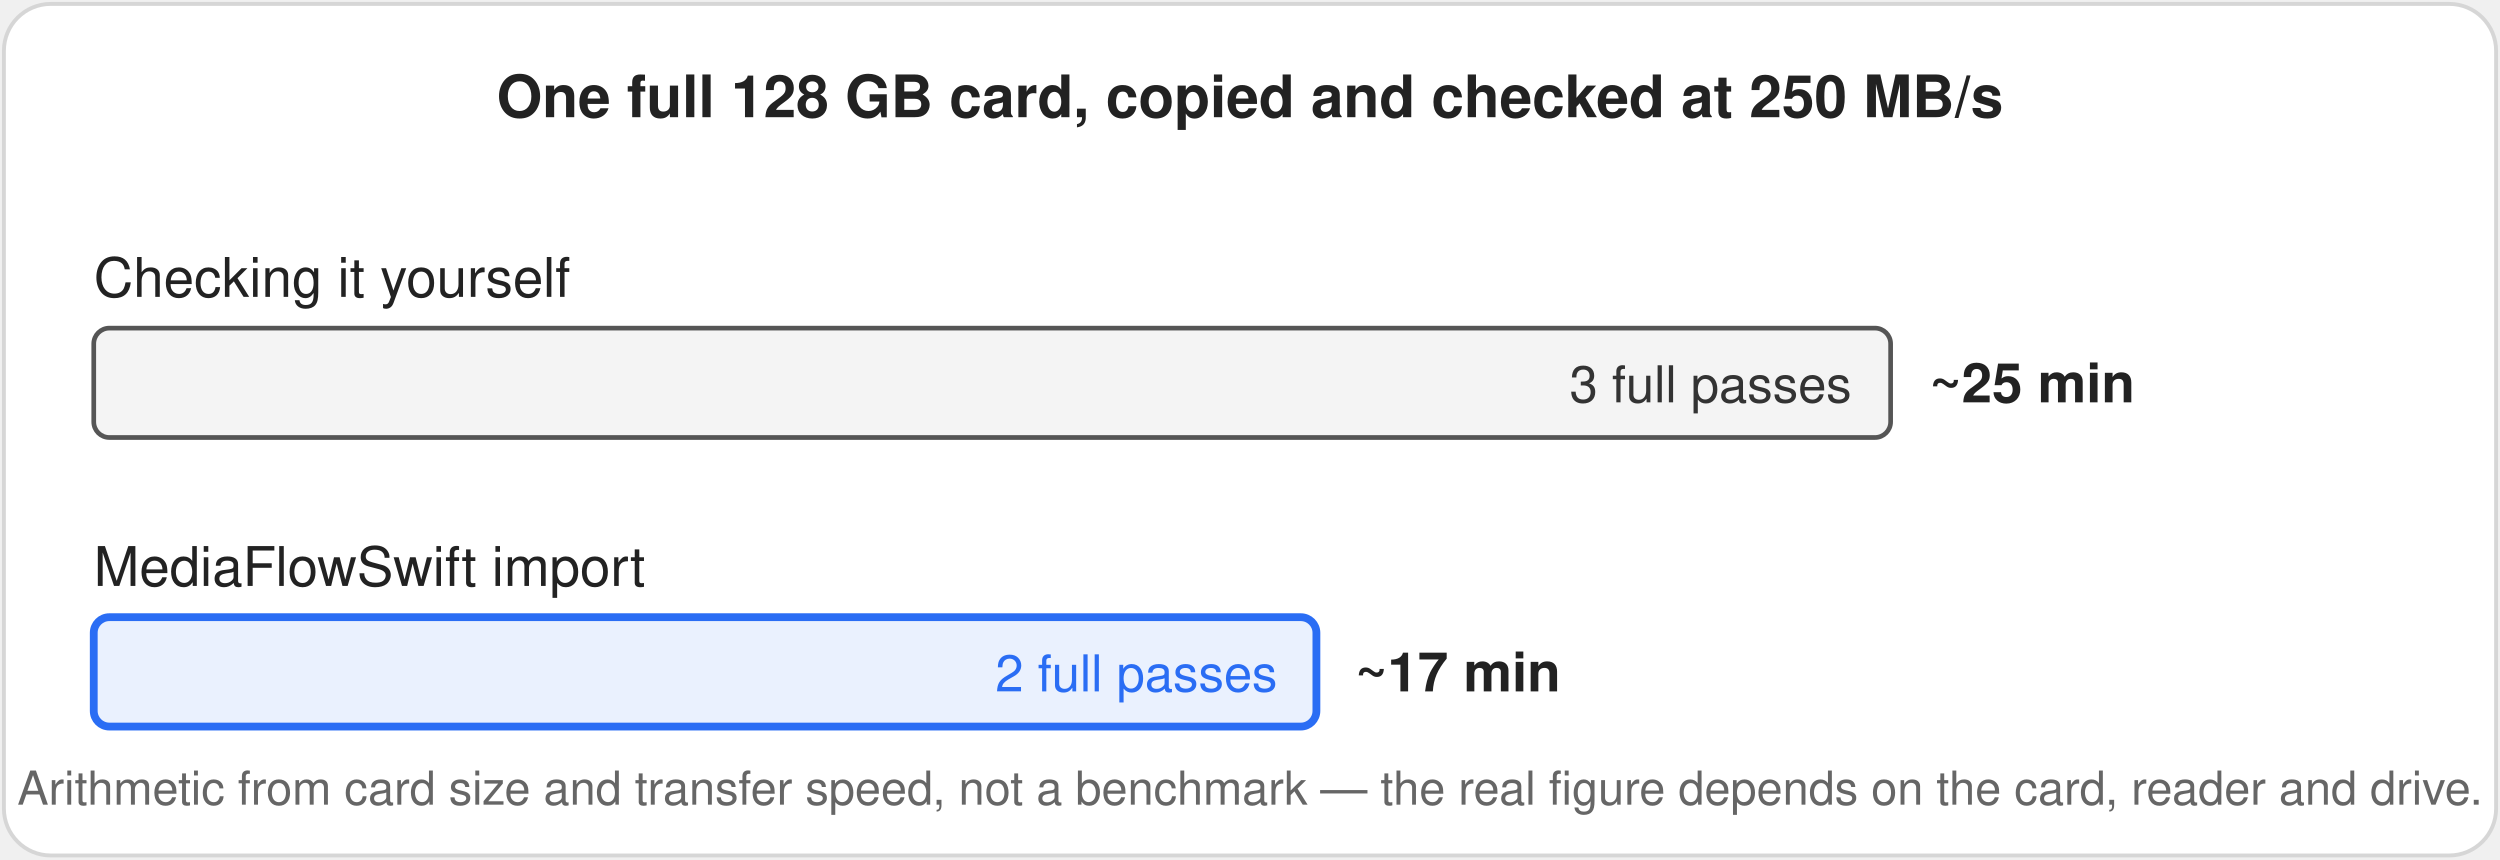
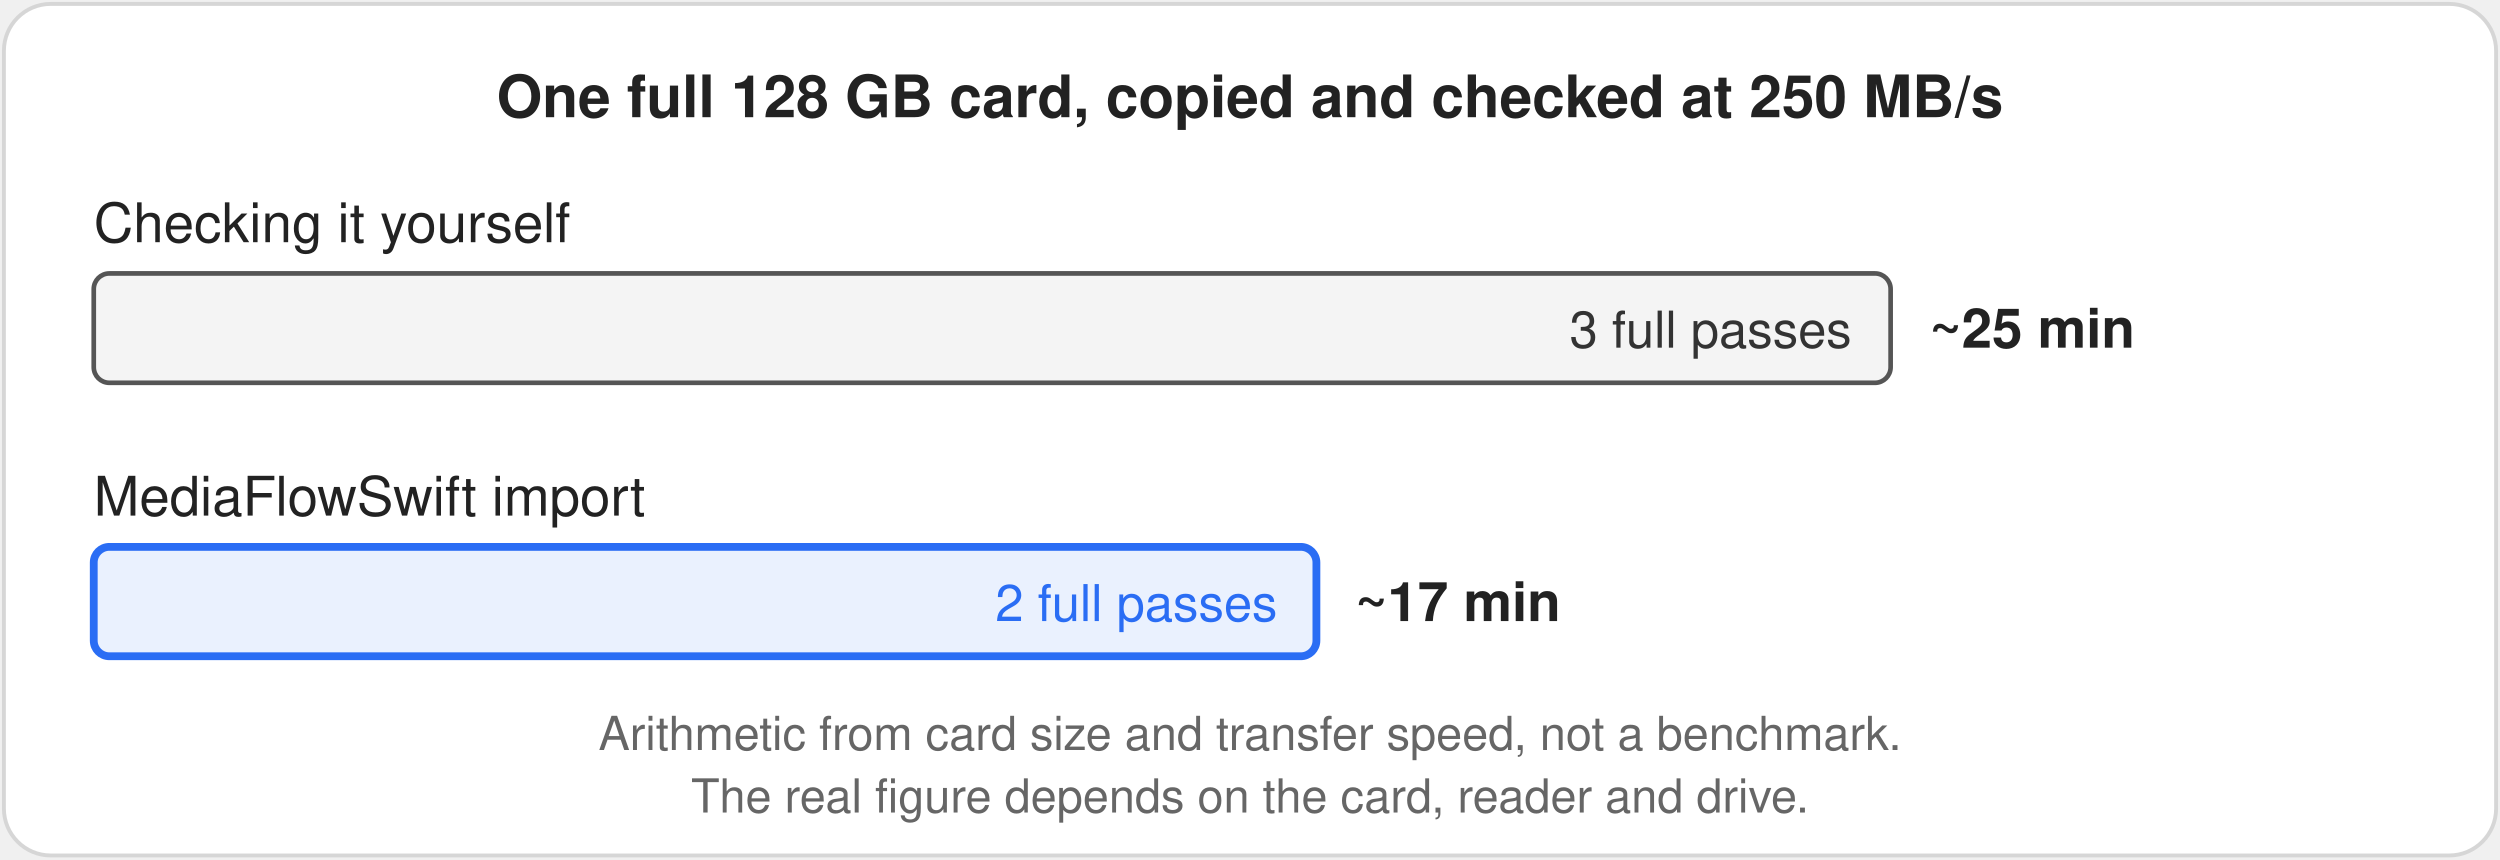
<svg xmlns="http://www.w3.org/2000/svg" viewBox="0 0 640 220" width="640" height="220" role="img" aria-labelledby="t d" font-family="system-ui, -apple-system, 'Segoe UI', Helvetica, Arial, sans-serif">
  <rect x="1" y="1" width="638" height="218" rx="12" fill="#ffffff" stroke="#d6d6d6" />
  <text x="320" y="30" font-size="15" font-weight="bold" fill="#222" text-anchor="middle">One full 128 GB card, copied and checked at 250 MB/s</text>
-   <text x="24" y="76" font-size="14" fill="#222">Checking it yourself</text>
-   <rect x="24" y="84" width="460" height="28" rx="4" fill="#f4f4f4" stroke="#555" stroke-width="1.2" />
-   <text x="474" y="103" font-size="13" fill="#333" text-anchor="end">3 full passes</text>
-   <text x="494" y="103" font-size="14" font-weight="bold" fill="#222">~25 min</text>
-   <text x="24" y="150" font-size="14" fill="#222">MediaFlowSwift import</text>
-   <rect x="24" y="158" width="313" height="28" rx="4" fill="#eaf1fe" stroke="#2a6df4" stroke-width="2" />
-   <text x="327" y="177" font-size="13" fill="#2a6df4" text-anchor="end">2 full passes</text>
-   <text x="347" y="177" font-size="14" font-weight="bold" fill="#222">~17 min</text>
-   <text x="320" y="206" font-size="12" fill="#666" text-anchor="middle">Arithmetic from card size and transfer speed, not a benchmark — the real figure depends on the card, reader and drive.</text>
+   <text x="24" y="62" font-size="14" fill="#222">Checking it yourself</text>
+   <rect x="24" y="70" width="460" height="28" rx="4" fill="#f4f4f4" stroke="#555" stroke-width="1.2" />
+   <text x="474" y="89" font-size="13" fill="#333" text-anchor="end">3 full passes</text>
+   <text x="494" y="89" font-size="14" font-weight="bold" fill="#222">~25 min</text>
+   <text x="24" y="132" font-size="14" fill="#222">MediaFlowSwift import</text>
+   <rect x="24" y="140" width="313" height="28" rx="4" fill="#eaf1fe" stroke="#2a6df4" stroke-width="2" />
+   <text x="327" y="159" font-size="13" fill="#2a6df4" text-anchor="end">2 full passes</text>
+   <text x="347" y="159" font-size="14" font-weight="bold" fill="#222">~17 min</text>
+   <text x="320" y="192" font-size="12" fill="#666" text-anchor="middle">Arithmetic from card size and transfer speed, not a benchmark.</text>
+   <text x="320" y="208" font-size="12" fill="#666" text-anchor="middle">The real figure depends on the card, reader and drive.</text>
</svg>
